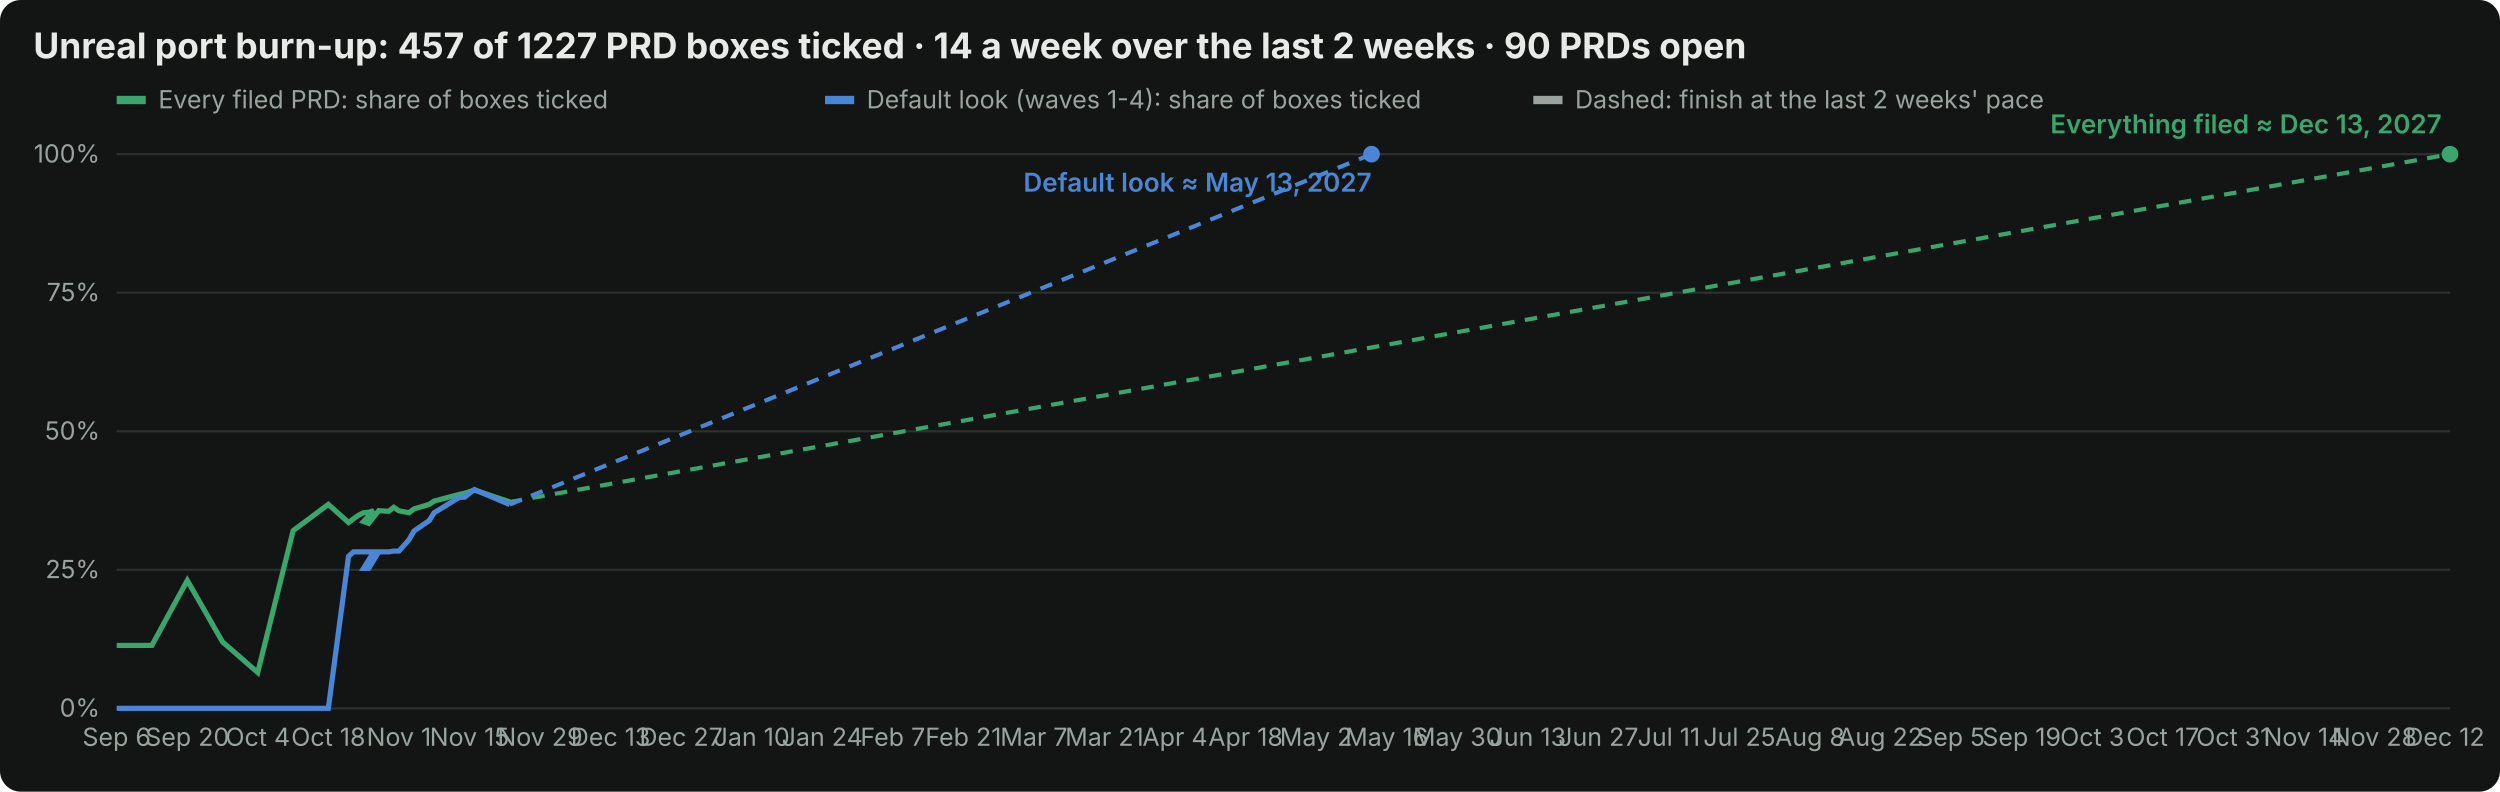
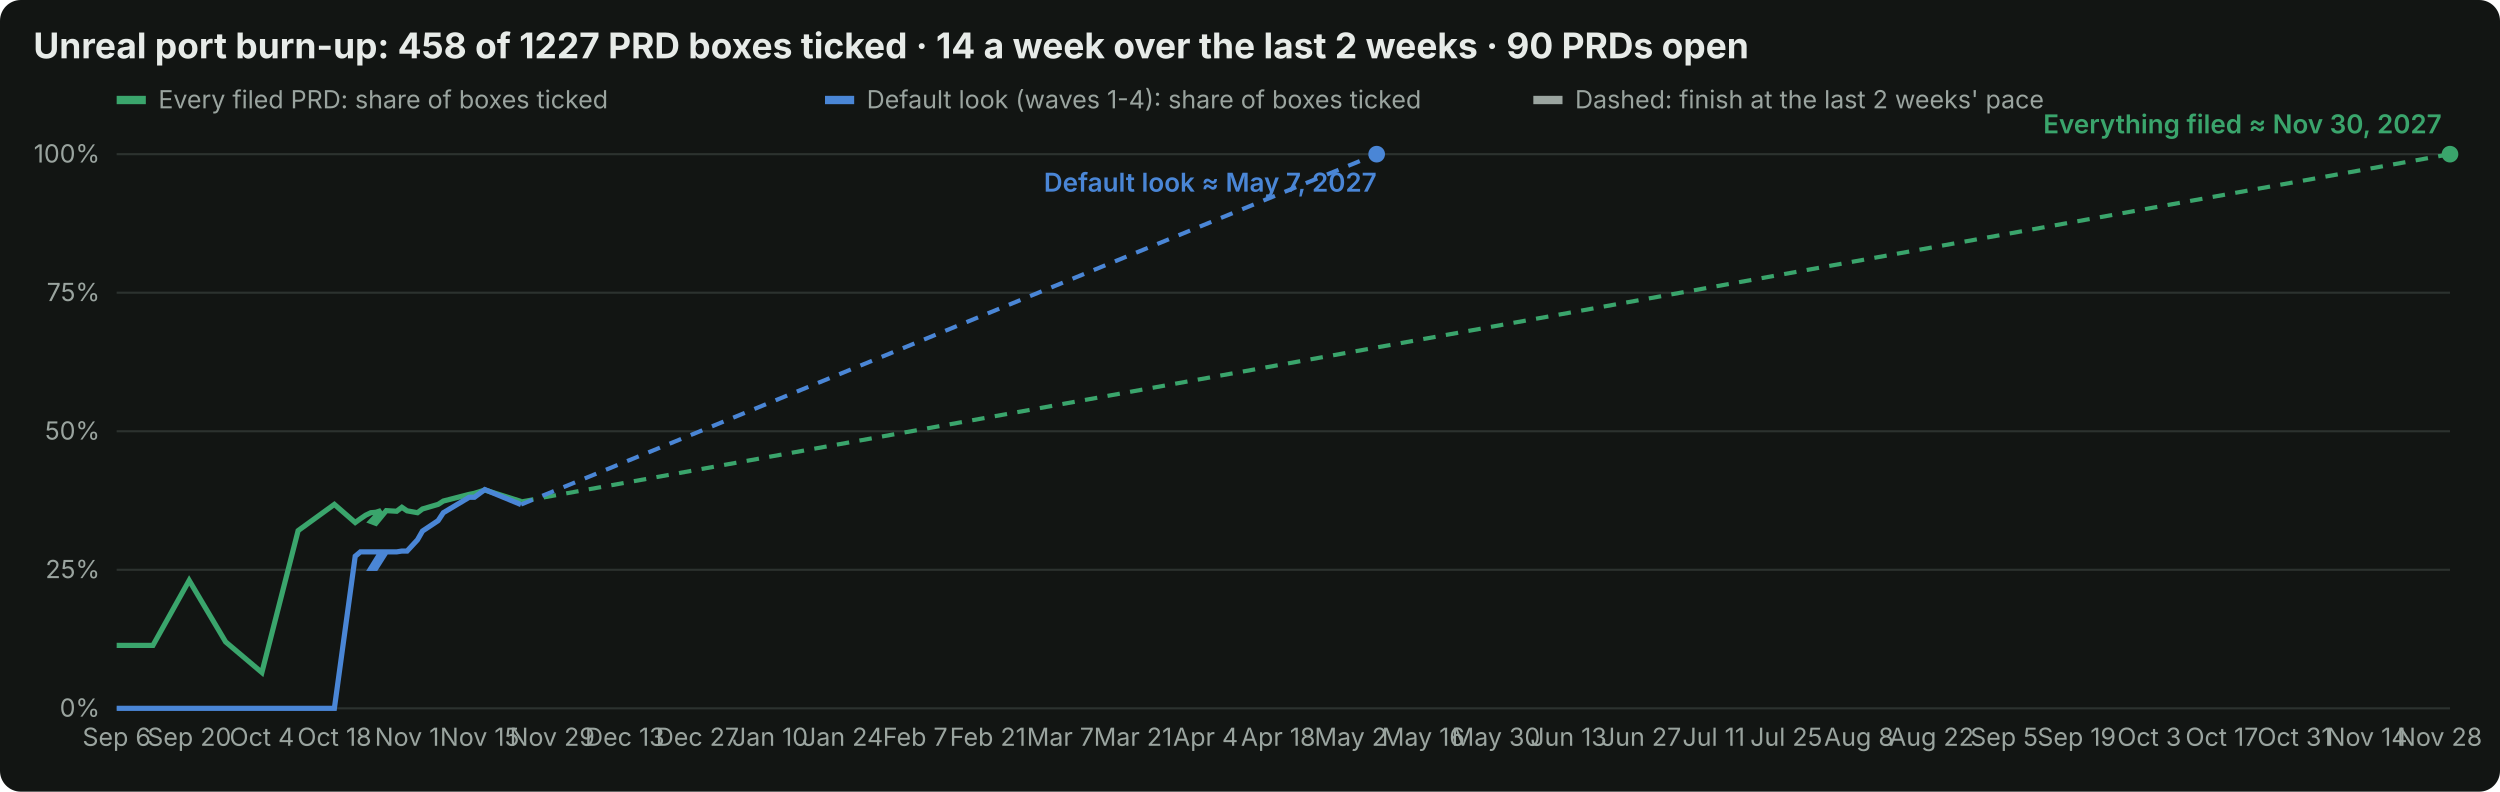
<svg xmlns="http://www.w3.org/2000/svg" viewBox="0 0 1200 380" width="1200" height="380" font-family="system-ui, -apple-system, Segoe UI, sans-serif">
  <style>.h{fill:#e7ebe8;font-size:17px;font-weight:700}.t{fill:#9aa49f;font-size:12px}.e{font-size:12.5px;font-weight:600}</style>
  <rect width="1200" height="380" rx="10" fill="#121513" />
-   <text x="16" y="28" class="h">Unreal port burn-up: 457 of 1227 PRD boxes ticked · 14 a week over the last 2 weeks · 90 PRDs open</text>
+   <text x="16" y="28" class="h">Unreal port burn-up: 458 of 1227 PRD boxes ticked · 14 a week over the last 2 weeks · 90 PRDs open</text>
  <rect x="56" y="46" width="14" height="4" fill="#3aa56c" />
  <text x="76" y="52" class="t">Every filed PRD: share of boxes ticked</text>
  <rect x="396" y="46" width="14" height="4" fill="#4a86d6" />
  <text x="416" y="52" class="t">Default look (waves 1-4): share of boxes ticked</text>
  <rect x="736" y="46" width="14" height="4" fill="#9aa49f" />
  <text x="756" y="52" class="t">Dashed: finish at the last 2 weeks' pace</text>
  <line x1="56" x2="1176" y1="340" y2="340" stroke="#2c322f" />
  <text x="48" y="344" class="t" text-anchor="end">0%</text>
  <line x1="56" x2="1176" y1="273.5" y2="273.5" stroke="#2c322f" />
  <text x="48" y="277.5" class="t" text-anchor="end">25%</text>
  <line x1="56" x2="1176" y1="207" y2="207" stroke="#2c322f" />
  <text x="48" y="211" class="t" text-anchor="end">50%</text>
  <line x1="56" x2="1176" y1="140.5" y2="140.5" stroke="#2c322f" />
  <text x="48" y="144.5" class="t" text-anchor="end">75%</text>
  <line x1="56" x2="1176" y1="74" y2="74" stroke="#2c322f" />
  <text x="48" y="78" class="t" text-anchor="end">100%</text>
  <text x="56" y="358" class="t" text-anchor="middle">Sep 6</text>
-   <text x="89.866" y="358" class="t" text-anchor="middle">Sep 20</text>
-   <text x="123.732" y="358" class="t" text-anchor="middle">Oct 4</text>
-   <text x="157.598" y="358" class="t" text-anchor="middle">Oct 18</text>
-   <text x="191.464" y="358" class="t" text-anchor="middle">Nov 1</text>
-   <text x="225.33" y="358" class="t" text-anchor="middle">Nov 15</text>
-   <text x="259.197" y="358" class="t" text-anchor="middle">Nov 29</text>
-   <text x="293.063" y="358" class="t" text-anchor="middle">Dec 13</text>
-   <text x="326.929" y="358" class="t" text-anchor="middle">Dec 27</text>
-   <text x="360.795" y="358" class="t" text-anchor="middle">Jan 10</text>
-   <text x="394.661" y="358" class="t" text-anchor="middle">Jan 24</text>
-   <text x="428.527" y="358" class="t" text-anchor="middle">Feb 7</text>
-   <text x="462.393" y="358" class="t" text-anchor="middle">Feb 21</text>
-   <text x="496.259" y="358" class="t" text-anchor="middle">Mar 7</text>
-   <text x="530.125" y="358" class="t" text-anchor="middle">Mar 21</text>
-   <text x="563.991" y="358" class="t" text-anchor="middle">Apr 4</text>
-   <text x="597.857" y="358" class="t" text-anchor="middle">Apr 18</text>
-   <text x="631.724" y="358" class="t" text-anchor="middle">May 2</text>
-   <text x="665.59" y="358" class="t" text-anchor="middle">May 16</text>
-   <text x="699.456" y="358" class="t" text-anchor="middle">May 30</text>
-   <text x="733.322" y="358" class="t" text-anchor="middle">Jun 13</text>
-   <text x="767.188" y="358" class="t" text-anchor="middle">Jun 27</text>
-   <text x="801.054" y="358" class="t" text-anchor="middle">Jul 11</text>
-   <text x="834.92" y="358" class="t" text-anchor="middle">Jul 25</text>
-   <text x="868.786" y="358" class="t" text-anchor="middle">Aug 8</text>
-   <text x="902.652" y="358" class="t" text-anchor="middle">Aug 22</text>
-   <text x="936.518" y="358" class="t" text-anchor="middle">Sep 5</text>
-   <text x="970.384" y="358" class="t" text-anchor="middle">Sep 19</text>
-   <text x="1004.251" y="358" class="t" text-anchor="middle">Oct 3</text>
-   <text x="1038.117" y="358" class="t" text-anchor="middle">Oct 17</text>
-   <text x="1071.983" y="358" class="t" text-anchor="middle">Oct 31</text>
-   <text x="1105.849" y="358" class="t" text-anchor="middle">Nov 14</text>
-   <text x="1139.715" y="358" class="t" text-anchor="middle">Nov 28</text>
-   <text x="1173.581" y="358" class="t" text-anchor="middle">Dec 12</text>
-   <path d="M56.0,309.8L72.9,309.8L89.9,278.6L106.8,308.1L123.7,322.8L140.7,254.7L157.6,242.1L167.3,250.8L169.7,249.0L172.1,247.3L174.5,246.1L177.0,245.9L179.4,245.1L174.5,250.3L177.0,251.2L181.8,245.1L186.6,245.4L189.0,243.5L191.5,245.2L196.3,246.1L198.7,244.3L206.0,242.1L208.4,240.5L220.5,237.3L222.9,236.8L227.7,235.2L244.7,240.9" stroke="#3aa56c" stroke-width="2.5" fill="none" />
-   <path d="M56.0,340.0L72.9,340.0L89.9,340.0L106.8,340.0L123.7,340.0L140.7,340.0L157.6,340.0L167.3,267.0L169.7,264.9L172.1,264.9L174.5,264.9L177.0,264.9L179.4,264.9L174.5,272.8L177.0,272.8L181.8,264.9L186.6,264.9L189.0,264.5L191.5,264.5L196.3,259.1L198.7,254.9L206.0,249.9L208.4,246.1L220.5,238.7L222.9,238.7L227.7,235.0L244.7,242.2" stroke="#4a86d6" stroke-width="2.5" fill="none" />
-   <path d="M244.683,240.927L1176,74" stroke="#3aa56c" stroke-width="2" stroke-dasharray="6 5" fill="none" />
+   <text x="90.844" y="358" class="t" text-anchor="middle">Sep 20</text>
+   <text x="125.689" y="358" class="t" text-anchor="middle">Oct 4</text>
+   <text x="160.533" y="358" class="t" text-anchor="middle">Oct 18</text>
+   <text x="195.378" y="358" class="t" text-anchor="middle">Nov 1</text>
+   <text x="230.222" y="358" class="t" text-anchor="middle">Nov 15</text>
+   <text x="265.067" y="358" class="t" text-anchor="middle">Nov 29</text>
+   <text x="299.911" y="358" class="t" text-anchor="middle">Dec 13</text>
+   <text x="334.756" y="358" class="t" text-anchor="middle">Dec 27</text>
+   <text x="369.6" y="358" class="t" text-anchor="middle">Jan 10</text>
+   <text x="404.444" y="358" class="t" text-anchor="middle">Jan 24</text>
+   <text x="439.289" y="358" class="t" text-anchor="middle">Feb 7</text>
+   <text x="474.133" y="358" class="t" text-anchor="middle">Feb 21</text>
+   <text x="508.978" y="358" class="t" text-anchor="middle">Mar 7</text>
+   <text x="543.822" y="358" class="t" text-anchor="middle">Mar 21</text>
+   <text x="578.667" y="358" class="t" text-anchor="middle">Apr 4</text>
+   <text x="613.511" y="358" class="t" text-anchor="middle">Apr 18</text>
+   <text x="648.356" y="358" class="t" text-anchor="middle">May 2</text>
+   <text x="683.2" y="358" class="t" text-anchor="middle">May 16</text>
+   <text x="718.044" y="358" class="t" text-anchor="middle">May 30</text>
+   <text x="752.889" y="358" class="t" text-anchor="middle">Jun 13</text>
+   <text x="787.733" y="358" class="t" text-anchor="middle">Jun 27</text>
+   <text x="822.578" y="358" class="t" text-anchor="middle">Jul 11</text>
+   <text x="857.422" y="358" class="t" text-anchor="middle">Jul 25</text>
+   <text x="892.267" y="358" class="t" text-anchor="middle">Aug 8</text>
+   <text x="927.111" y="358" class="t" text-anchor="middle">Aug 22</text>
+   <text x="961.956" y="358" class="t" text-anchor="middle">Sep 5</text>
+   <text x="996.8" y="358" class="t" text-anchor="middle">Sep 19</text>
+   <text x="1031.644" y="358" class="t" text-anchor="middle">Oct 3</text>
+   <text x="1066.489" y="358" class="t" text-anchor="middle">Oct 17</text>
+   <text x="1101.333" y="358" class="t" text-anchor="middle">Oct 31</text>
+   <text x="1136.178" y="358" class="t" text-anchor="middle">Nov 14</text>
+   <text x="1171.022" y="358" class="t" text-anchor="middle">Nov 28</text>
+   <path d="M56.0,309.8L73.4,309.8L90.8,278.6L108.3,308.1L125.7,322.8L143.1,254.7L160.5,242.1L170.5,250.8L173.0,249.0L175.5,247.3L178.0,246.1L180.4,245.9L182.9,245.1L178.0,250.3L180.4,251.2L185.4,245.1L190.4,245.4L192.9,243.5L195.4,245.2L200.4,246.1L202.8,244.3L210.3,242.1L212.8,240.5L225.2,237.3L227.7,236.8L232.7,235.2L250.1,240.7" stroke="#3aa56c" stroke-width="2.5" fill="none" />
+   <path d="M56.0,340.0L73.4,340.0L90.8,340.0L108.3,340.0L125.7,340.0L143.1,340.0L160.5,340.0L170.5,267.0L173.0,264.9L175.5,264.9L178.0,264.9L180.4,264.9L182.9,264.9L178.0,272.8L180.4,272.8L185.4,264.9L190.4,264.9L192.9,264.5L195.4,264.5L200.4,259.1L202.8,254.9L210.3,249.9L212.8,246.1L225.2,238.7L227.7,238.7L232.7,235.0L250.1,242.2" stroke="#4a86d6" stroke-width="2.5" fill="none" />
+   <path d="M250.133,240.711L1176,74" stroke="#3aa56c" stroke-width="2" stroke-dasharray="6 5" fill="none" />
  <circle cx="1176" cy="74" r="4" fill="#3aa56c" />
-   <text x="1172" y="64" class="e" fill="#3aa56c" text-anchor="end">Everything filed ≈ Dec 13, 2027</text>
-   <path d="M244.683,242.155L658.333,74" stroke="#4a86d6" stroke-width="2" stroke-dasharray="6 5" fill="none" />
-   <circle cx="658.333" cy="74" r="4" fill="#4a86d6" />
-   <text x="658.333" y="92" class="e" fill="#4a86d6" text-anchor="end">Default look ≈ May 13, 2027</text>
+   <text x="1172" y="64" class="e" fill="#3aa56c" text-anchor="end">Everything filed ≈ Nov 30, 2027</text>
+   <path d="M250.133,242.155L660.8,74" stroke="#4a86d6" stroke-width="2" stroke-dasharray="6 5" fill="none" />
+   <circle cx="660.8" cy="74" r="4" fill="#4a86d6" />
+   <text x="660.8" y="92" class="e" fill="#4a86d6" text-anchor="end">Default look ≈ May 7, 2027</text>
</svg>
